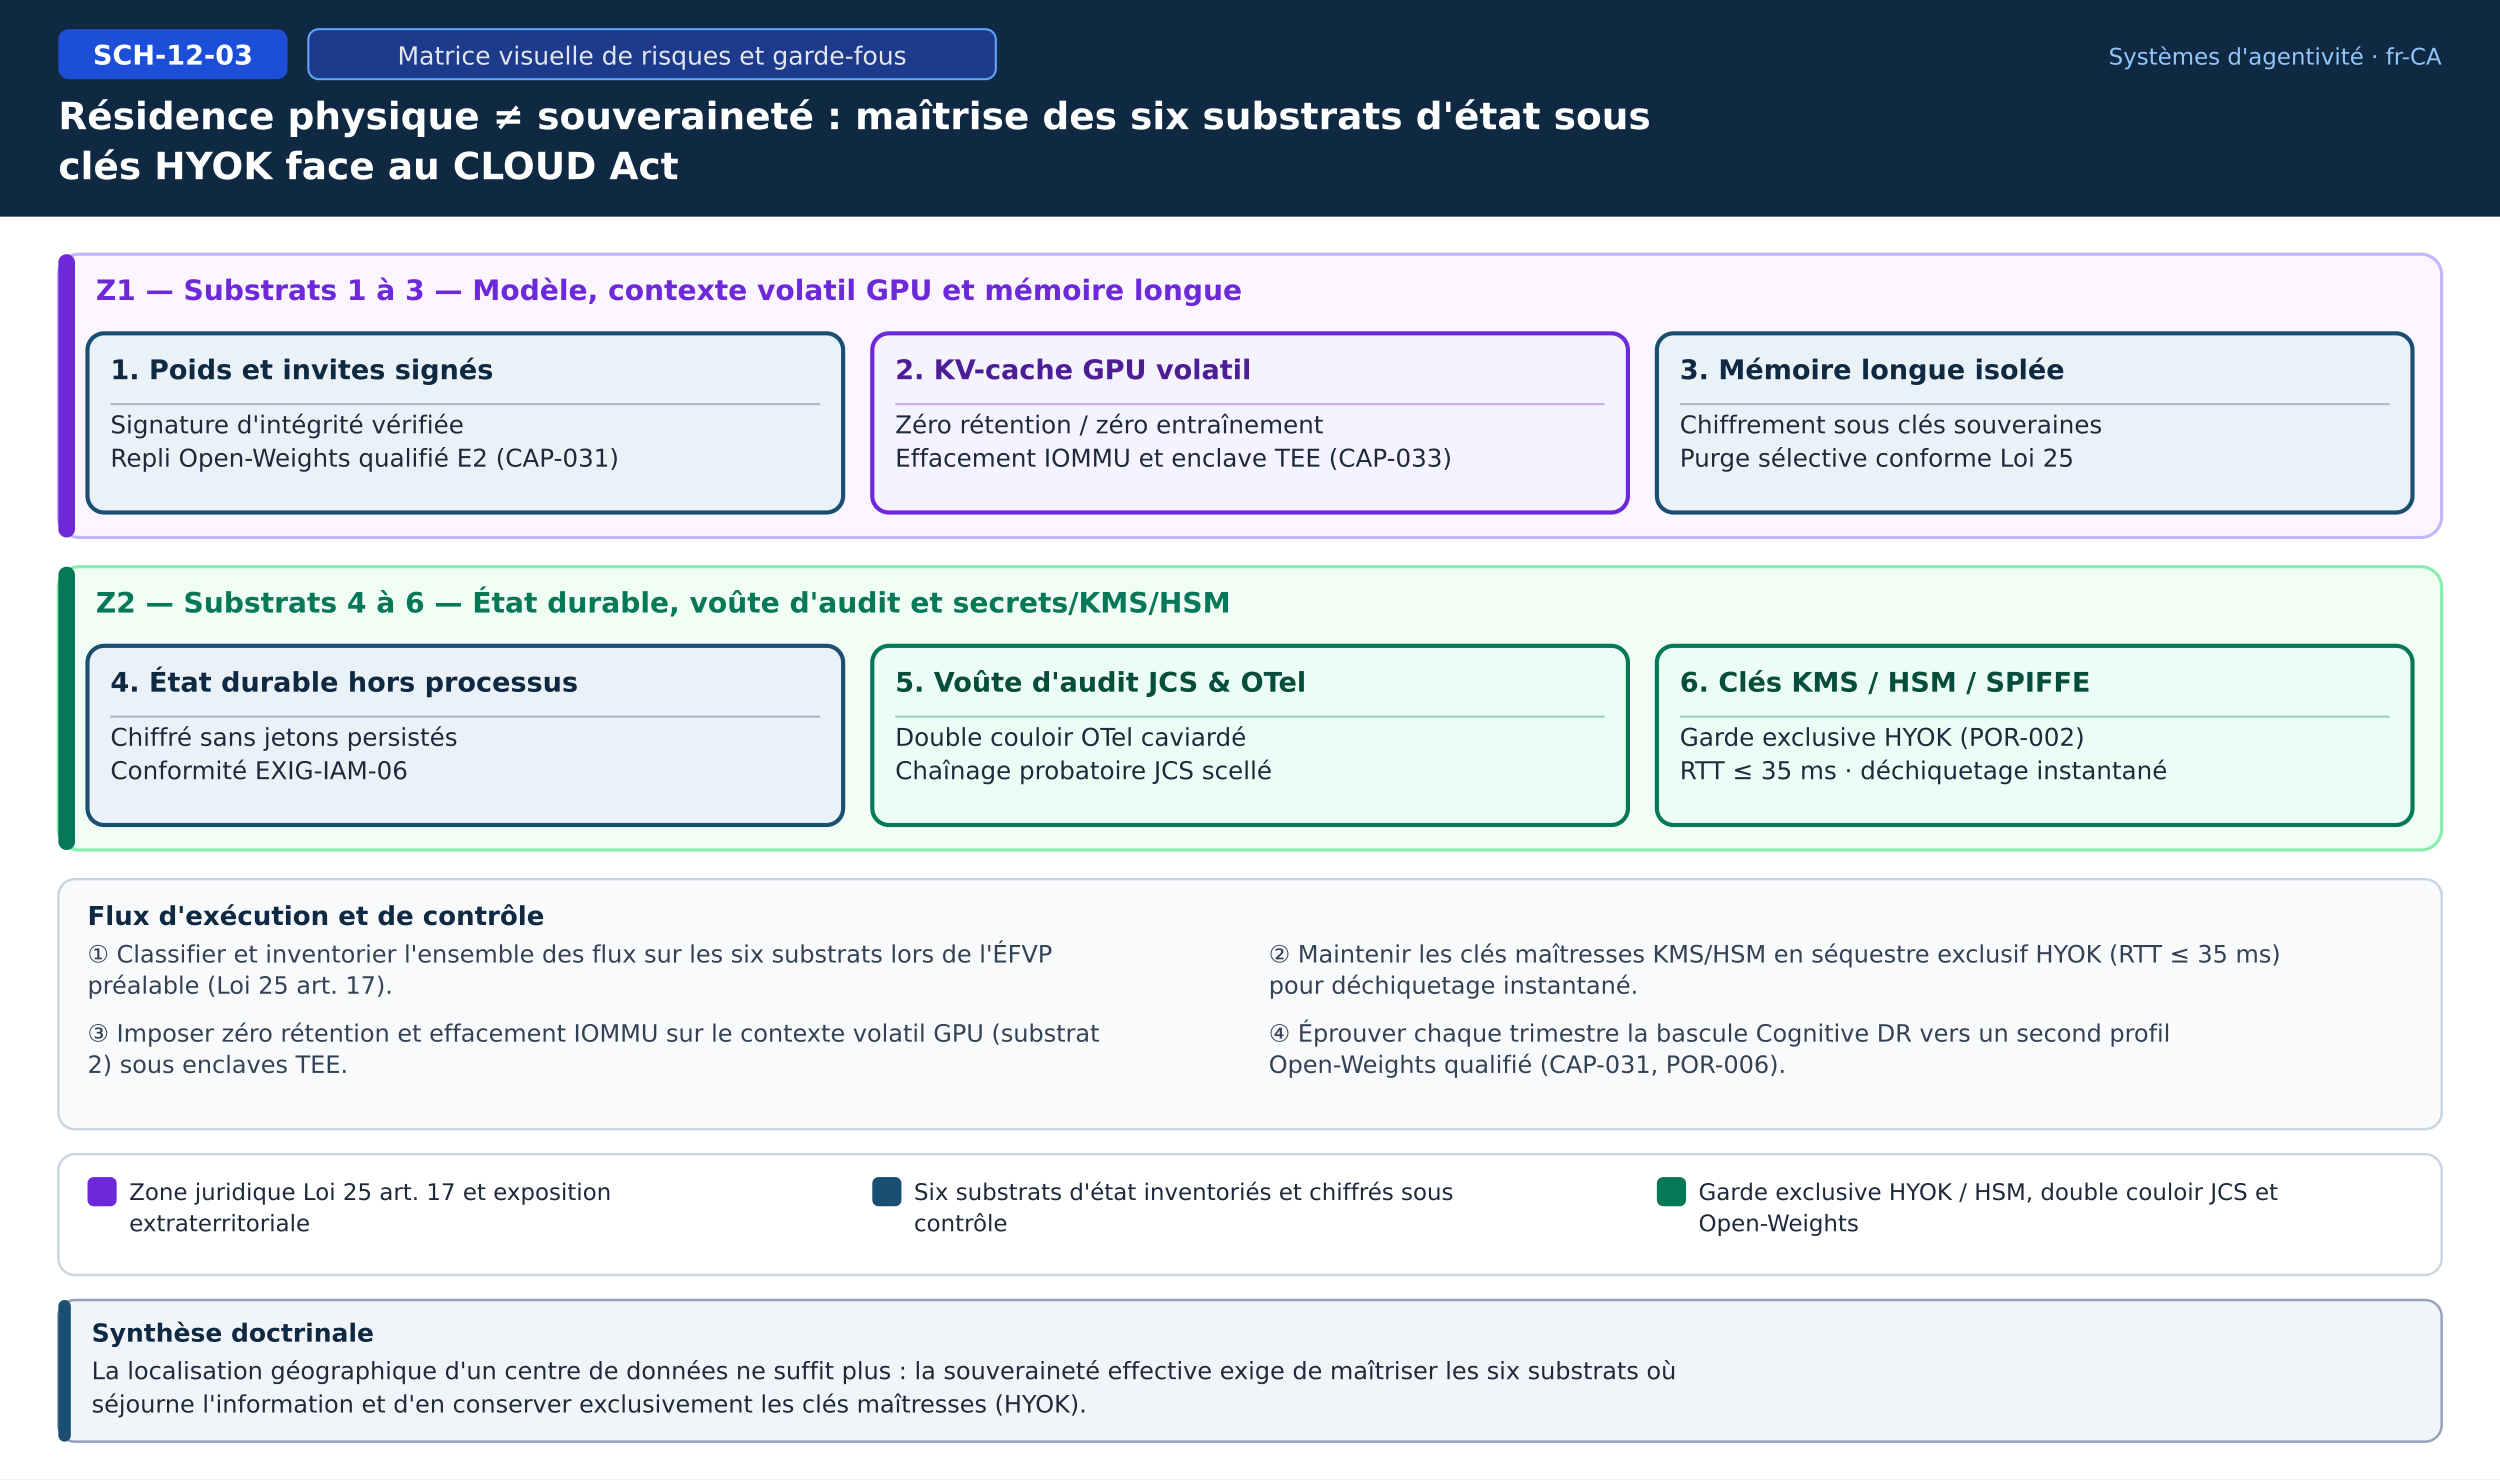
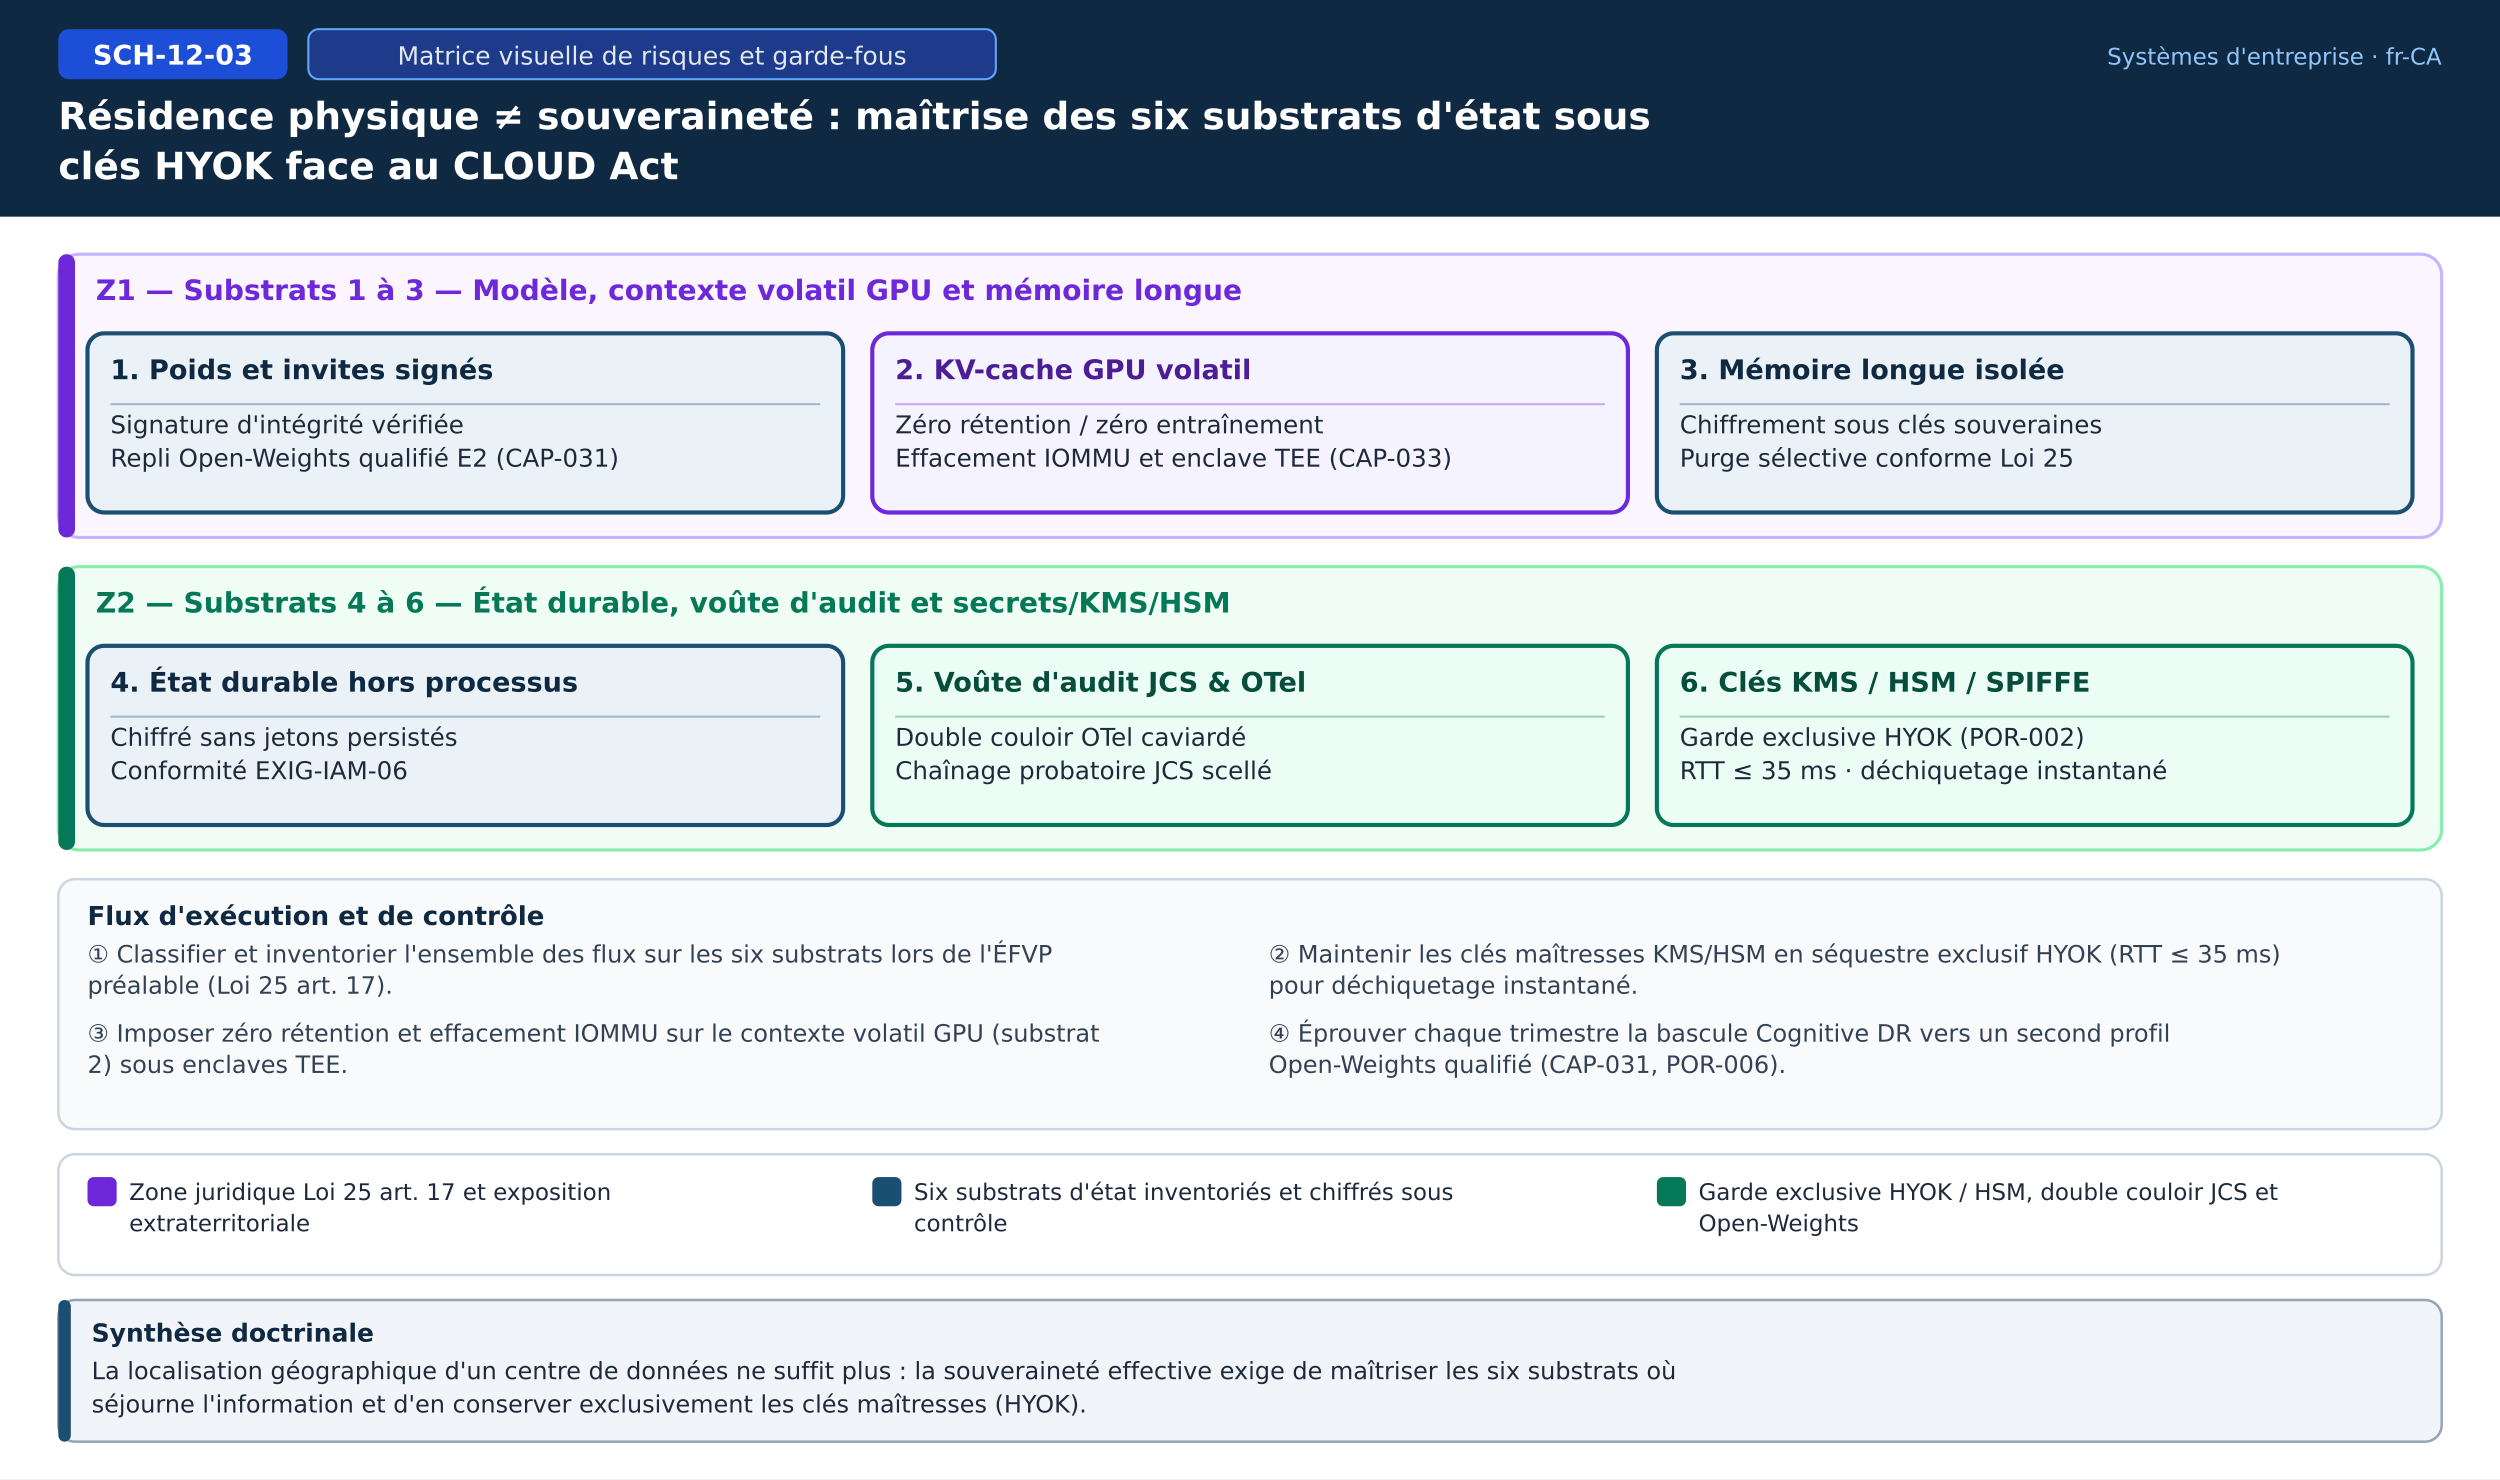
<svg xmlns="http://www.w3.org/2000/svg" viewBox="0 0 1200 710" width="1200" height="710" font-family="DejaVu Sans, Segoe UI, Arial, sans-serif">
  <rect id="bg-canvas" x="0" y="0" width="1200" height="710" fill="#FFFFFF" />
  <rect id="header-bg" x="0" y="0" width="1200" height="104" fill="#0F2942" />
  <rect x="28" y="14" width="110" height="24" rx="5" fill="#1D4ED8" />
  <text x="83" y="31" text-anchor="middle" font-size="13" font-weight="bold" fill="#FFFFFF">SCH-12-03</text>
  <rect x="148" y="14" width="330" height="24" rx="5" fill="#1E3A8A" stroke="#60A5FA" stroke-width="1" />
  <text x="313" y="31" text-anchor="middle" font-size="12" fill="#E2E8F0">Matrice visuelle de risques et garde-fous</text>
-   <text x="1172" y="31" text-anchor="end" font-size="11" fill="#93C5FD">Systèmes d'agentivité · fr-CA</text>
+   <text x="1172" y="31" text-anchor="end" font-size="11" fill="#93C5FD">Systèmes d'entreprise · fr-CA</text>
  <text x="28" y="62" font-size="18" font-weight="bold" fill="#FFFFFF">Résidence physique ≠ souveraineté : maîtrise des six substrats d'état sous</text>
  <text x="28" y="86" font-size="18" font-weight="bold" fill="#FFFFFF">clés HYOK face au CLOUD Act</text>
  <g id="zone-Z1" class="zone">
    <rect x="28" y="122" width="1144" height="136" rx="10" fill="#FAF5FF" stroke="#C4B5FD" stroke-width="1.5" />
    <rect x="28" y="122" width="8" height="136" rx="4" fill="#6D28D9" />
    <text x="46" y="144" font-size="13.5" font-weight="bold" fill="#6D28D9">Z1 — Substrats 1 à 3 — Modèle, contexte volatil GPU et mémoire longue</text>
    <g id="node-1" class="node" data-node="true">
      <rect x="42.0" y="160" width="362.7" height="86" rx="8" fill="#EBF2F7" stroke="#1B4F72" stroke-width="2" />
      <text x="53.0" y="182" font-size="13" font-weight="bold" fill="#0F2942">1. Poids et invites signés</text>
      <line x1="53.0" y1="194" x2="393.7" y2="194" stroke="#1B4F72" stroke-opacity="0.35" stroke-width="1" />
      <text x="53.0" y="208" font-size="11.8" fill="#1E293B">Signature d'intégrité vérifiée</text>
      <text x="53.0" y="224" font-size="11.8" fill="#1E293B">Repli Open-Weights qualifié E2 (CAP-031)</text>
    </g>
    <g id="node-2" class="node" data-node="true">
      <rect x="418.7" y="160" width="362.7" height="86" rx="8" fill="#F5F3FF" stroke="#6D28D9" stroke-width="2" />
      <text x="429.7" y="182" font-size="13" font-weight="bold" fill="#4C1D95">2. KV-cache GPU volatil</text>
      <line x1="429.7" y1="194" x2="770.3" y2="194" stroke="#6D28D9" stroke-opacity="0.35" stroke-width="1" />
      <text x="429.7" y="208" font-size="11.8" fill="#1E293B">Zéro rétention / zéro entraînement</text>
      <text x="429.7" y="224" font-size="11.8" fill="#1E293B">Effacement IOMMU et enclave TEE (CAP-033)</text>
    </g>
    <g id="node-3" class="node" data-node="true">
      <rect x="795.3" y="160" width="362.7" height="86" rx="8" fill="#EBF2F7" stroke="#1B4F72" stroke-width="2" />
      <text x="806.3" y="182" font-size="13" font-weight="bold" fill="#0F2942">3. Mémoire longue isolée</text>
      <line x1="806.3" y1="194" x2="1147.0" y2="194" stroke="#1B4F72" stroke-opacity="0.35" stroke-width="1" />
      <text x="806.3" y="208" font-size="11.8" fill="#1E293B">Chiffrement sous clés souveraines</text>
      <text x="806.3" y="224" font-size="11.8" fill="#1E293B">Purge sélective conforme Loi 25</text>
    </g>
  </g>
  <g id="zone-Z2" class="zone">
    <rect x="28" y="272" width="1144" height="136" rx="10" fill="#F0FDF4" stroke="#86EFAC" stroke-width="1.5" />
    <rect x="28" y="272" width="8" height="136" rx="4" fill="#047857" />
    <text x="46" y="294" font-size="13.5" font-weight="bold" fill="#047857">Z2 — Substrats 4 à 6 — État durable, voûte d'audit et secrets/KMS/HSM</text>
    <g id="node-4" class="node" data-node="true">
      <rect x="42.0" y="310" width="362.7" height="86" rx="8" fill="#EBF2F7" stroke="#1B4F72" stroke-width="2" />
      <text x="53.0" y="332" font-size="13" font-weight="bold" fill="#0F2942">4. État durable hors processus</text>
      <line x1="53.0" y1="344" x2="393.7" y2="344" stroke="#1B4F72" stroke-opacity="0.35" stroke-width="1" />
      <text x="53.0" y="358" font-size="11.8" fill="#1E293B">Chiffré sans jetons persistés</text>
      <text x="53.0" y="374" font-size="11.8" fill="#1E293B">Conformité EXIG-IAM-06</text>
    </g>
    <g id="node-5" class="node" data-node="true">
      <rect x="418.7" y="310" width="362.7" height="86" rx="8" fill="#ECFDF5" stroke="#047857" stroke-width="2" />
      <text x="429.7" y="332" font-size="13" font-weight="bold" fill="#064E3B">5. Voûte d'audit JCS &amp; OTel</text>
      <line x1="429.7" y1="344" x2="770.3" y2="344" stroke="#047857" stroke-opacity="0.35" stroke-width="1" />
      <text x="429.7" y="358" font-size="11.8" fill="#1E293B">Double couloir OTel caviardé</text>
      <text x="429.7" y="374" font-size="11.8" fill="#1E293B">Chaînage probatoire JCS scellé</text>
    </g>
    <g id="node-6" class="node" data-node="true">
      <rect x="795.3" y="310" width="362.7" height="86" rx="8" fill="#ECFDF5" stroke="#047857" stroke-width="2" />
      <text x="806.3" y="332" font-size="13" font-weight="bold" fill="#064E3B">6. Clés KMS / HSM / SPIFFE</text>
      <line x1="806.3" y1="344" x2="1147.0" y2="344" stroke="#047857" stroke-opacity="0.35" stroke-width="1" />
      <text x="806.3" y="358" font-size="11.8" fill="#1E293B">Garde exclusive HYOK (POR-002)</text>
      <text x="806.3" y="374" font-size="11.8" fill="#1E293B">RTT ≤ 35 ms · déchiquetage instantané</text>
    </g>
  </g>
  <g id="flows-box">
    <rect x="28" y="422" width="1144" height="120" rx="8" fill="#F8FAFC" stroke="#CBD5E1" stroke-width="1.2" />
    <text x="42" y="444" font-size="12.5" font-weight="bold" fill="#0F2942">Flux d'exécution et de contrôle</text>
    <text x="42.0" y="462" font-size="11.5" fill="#334155">① Classifier et inventorier l'ensemble des flux sur les six substrats lors de l'ÉFVP</text>
    <text x="42.0" y="477" font-size="11.5" fill="#334155">préalable (Loi 25 art. 17).</text>
    <text x="609.0" y="462" font-size="11.5" fill="#334155">② Maintenir les clés maîtresses KMS/HSM en séquestre exclusif HYOK (RTT ≤ 35 ms)</text>
    <text x="609.0" y="477" font-size="11.5" fill="#334155">pour déchiquetage instantané.</text>
    <text x="42.0" y="500" font-size="11.5" fill="#334155">③ Imposer zéro rétention et effacement IOMMU sur le contexte volatil GPU (substrat</text>
    <text x="42.0" y="515" font-size="11.5" fill="#334155">2) sous enclaves TEE.</text>
    <text x="609.0" y="500" font-size="11.5" fill="#334155">④ Éprouver chaque trimestre la bascule Cognitive DR vers un second profil</text>
    <text x="609.0" y="515" font-size="11.5" fill="#334155">Open-Weights qualifié (CAP-031, POR-006).</text>
  </g>
  <g id="legend-box">
    <rect x="28" y="554" width="1144" height="58" rx="8" fill="#FFFFFF" stroke="#CBD5E1" stroke-width="1.2" />
    <rect x="42.0" y="565" width="14" height="14" rx="3" fill="#6D28D9" />
    <text x="62.0" y="576" font-size="11" fill="#1E293B">Zone juridique Loi 25 art. 17 et exposition</text>
    <text x="62.0" y="591" font-size="11" fill="#1E293B">extraterritoriale</text>
    <rect x="418.7" y="565" width="14" height="14" rx="3" fill="#1B4F72" />
    <text x="438.7" y="576" font-size="11" fill="#1E293B">Six substrats d'état inventoriés et chiffrés sous</text>
    <text x="438.7" y="591" font-size="11" fill="#1E293B">contrôle</text>
    <rect x="795.3" y="565" width="14" height="14" rx="3" fill="#047857" />
    <text x="815.3" y="576" font-size="11" fill="#1E293B">Garde exclusive HYOK / HSM, double couloir JCS et</text>
    <text x="815.3" y="591" font-size="11" fill="#1E293B">Open-Weights</text>
  </g>
  <g id="takeaway-box">
    <rect x="28" y="624" width="1144" height="68" rx="8" fill="#F1F5F9" stroke="#94A3B8" stroke-width="1.2" />
    <rect x="28" y="624" width="6" height="68" rx="3" fill="#1B4F72" />
    <text x="44" y="644" font-size="12" font-weight="bold" fill="#0F2942">Synthèse doctrinale</text>
    <text x="44" y="662" font-size="11.5" fill="#1E293B">La localisation géographique d'un centre de données ne suffit plus : la souveraineté effective exige de maîtriser les six substrats où</text>
    <text x="44" y="678" font-size="11.5" fill="#1E293B">séjourne l'information et d'en conserver exclusivement les clés maîtresses (HYOK).</text>
  </g>
</svg>
